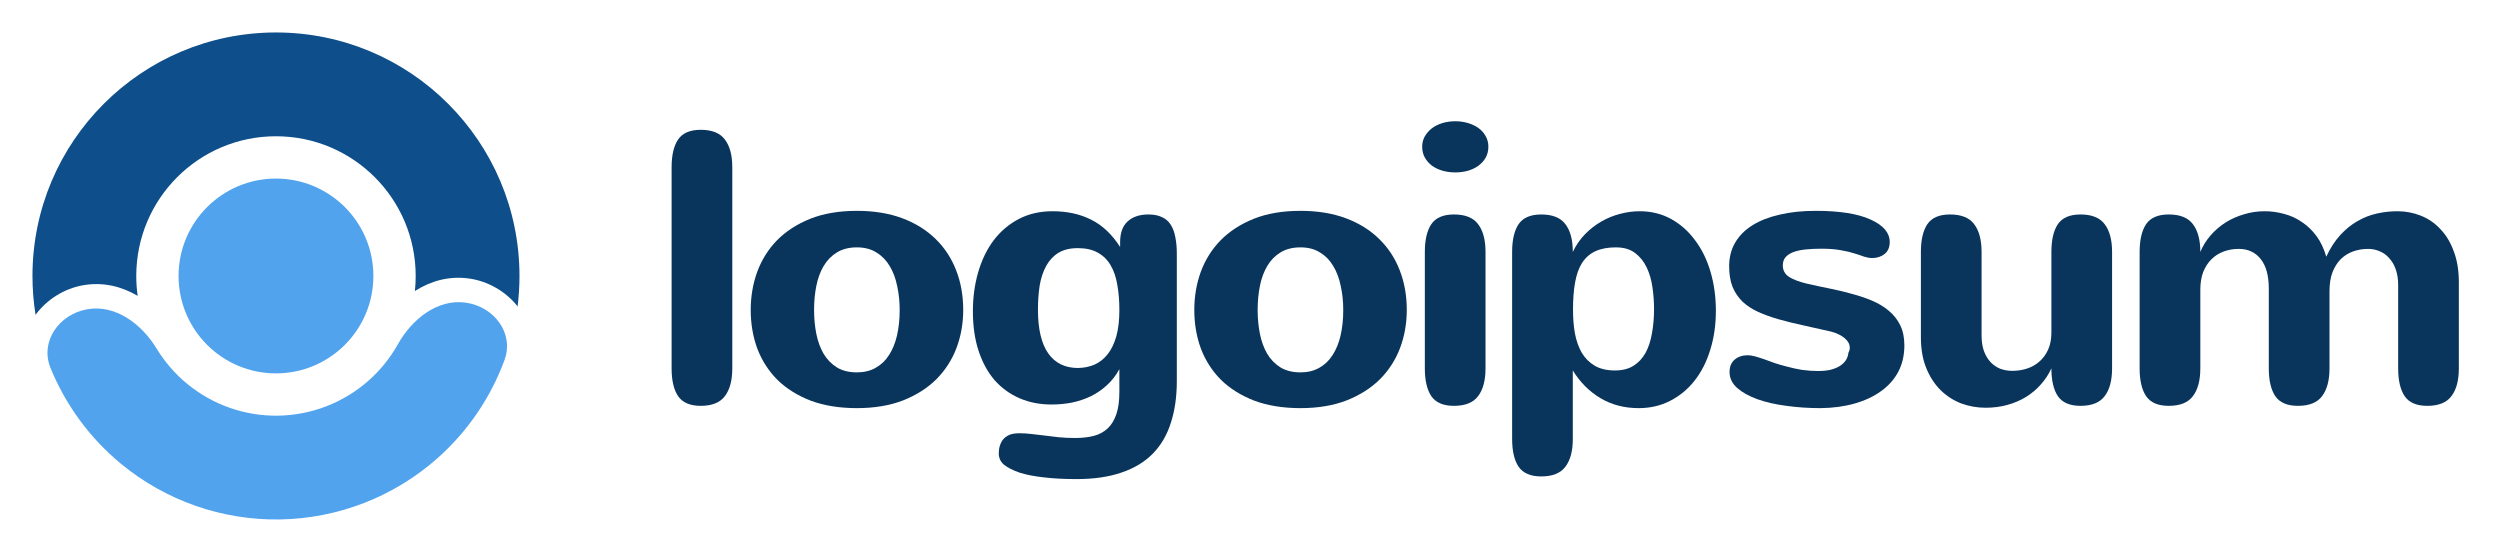
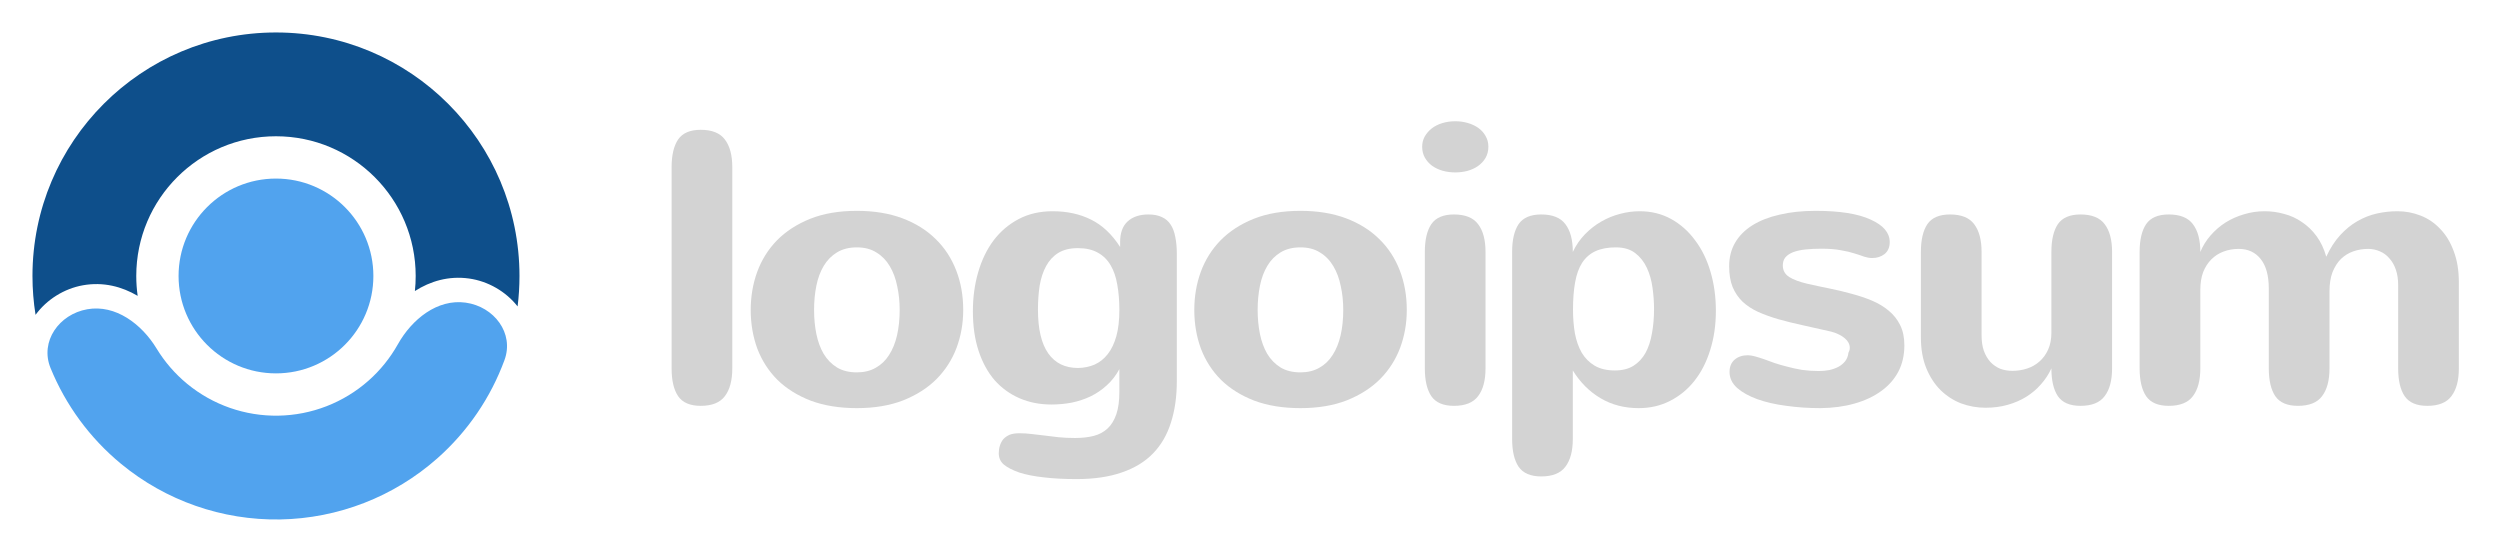
<svg xmlns="http://www.w3.org/2000/svg" id="logo-27" width="154" height="34" viewBox="0 0 154 34" fill="none">
-   <path d="M45.109 22.691C45.109 23.434 44.957 24.004 44.652 24.402C44.355 24.801 43.859 25 43.164 25C42.508 25 42.043 24.801 41.77 24.402C41.504 24.004 41.371 23.434 41.371 22.691V10.305C41.371 9.562 41.504 8.992 41.77 8.594C42.043 8.195 42.508 7.996 43.164 7.996C43.859 7.996 44.355 8.195 44.652 8.594C44.957 8.992 45.109 9.562 45.109 10.305V22.691Z" class="cneutral" fill="#09355D" />
-   <path d="M46.244 19.094C46.244 18.266 46.377 17.484 46.643 16.75C46.916 16.008 47.322 15.359 47.861 14.805C48.408 14.25 49.088 13.809 49.901 13.48C50.721 13.152 51.682 12.988 52.783 12.988C53.838 12.988 54.772 13.141 55.584 13.445C56.397 13.75 57.08 14.176 57.635 14.723C58.19 15.262 58.611 15.906 58.901 16.656C59.19 17.398 59.334 18.211 59.334 19.094C59.334 19.914 59.197 20.691 58.924 21.426C58.651 22.152 58.24 22.793 57.693 23.348C57.147 23.895 56.463 24.332 55.643 24.66C54.822 24.98 53.869 25.141 52.783 25.141C51.713 25.141 50.768 24.988 49.947 24.684C49.135 24.371 48.451 23.945 47.897 23.406C47.35 22.859 46.936 22.219 46.654 21.484C46.381 20.742 46.244 19.945 46.244 19.094ZM50.147 19.094C50.147 19.609 50.193 20.102 50.287 20.57C50.381 21.031 50.529 21.438 50.733 21.789C50.943 22.141 51.217 22.422 51.553 22.633C51.889 22.836 52.299 22.938 52.783 22.938C53.229 22.938 53.615 22.844 53.943 22.656C54.279 22.469 54.553 22.207 54.764 21.871C54.983 21.535 55.147 21.133 55.256 20.664C55.365 20.188 55.42 19.664 55.42 19.094C55.42 18.578 55.369 18.09 55.268 17.629C55.174 17.16 55.022 16.75 54.811 16.398C54.6 16.039 54.326 15.758 53.99 15.555C53.662 15.344 53.26 15.238 52.783 15.238C52.307 15.238 51.901 15.34 51.565 15.543C51.229 15.746 50.955 16.023 50.744 16.375C50.533 16.727 50.381 17.137 50.287 17.605C50.193 18.074 50.147 18.57 50.147 19.094Z" class="cneutral" fill="#09355D" />
-   <path d="M68.953 22.738C68.742 23.129 68.484 23.461 68.18 23.734C67.883 24.008 67.551 24.234 67.184 24.414C66.824 24.586 66.438 24.715 66.024 24.801C65.617 24.879 65.199 24.918 64.77 24.918C64.051 24.918 63.395 24.789 62.801 24.531C62.207 24.273 61.696 23.902 61.266 23.418C60.844 22.926 60.516 22.324 60.281 21.613C60.047 20.902 59.93 20.09 59.93 19.176C59.93 18.316 60.039 17.512 60.258 16.762C60.477 16.012 60.793 15.359 61.207 14.805C61.629 14.25 62.145 13.812 62.754 13.492C63.363 13.172 64.059 13.012 64.84 13.012C65.731 13.012 66.52 13.184 67.207 13.527C67.903 13.871 68.5 14.434 69 15.215V14.91C69 14.348 69.153 13.926 69.457 13.645C69.77 13.355 70.199 13.211 70.746 13.211C71.074 13.211 71.352 13.266 71.578 13.375C71.805 13.477 71.984 13.633 72.117 13.844C72.25 14.047 72.344 14.301 72.399 14.605C72.461 14.902 72.492 15.242 72.492 15.625V23.477C72.492 24.43 72.371 25.281 72.129 26.031C71.895 26.781 71.528 27.414 71.028 27.93C70.528 28.445 69.887 28.836 69.106 29.102C68.324 29.375 67.395 29.512 66.317 29.512C65.559 29.512 64.887 29.477 64.301 29.406C63.723 29.344 63.223 29.246 62.801 29.113C62.379 28.965 62.059 28.801 61.84 28.621C61.629 28.441 61.524 28.207 61.524 27.918C61.524 27.754 61.547 27.598 61.594 27.449C61.641 27.301 61.711 27.168 61.805 27.051C61.906 26.941 62.035 26.852 62.192 26.781C62.356 26.719 62.555 26.688 62.789 26.688C63.039 26.688 63.289 26.703 63.539 26.734C63.797 26.766 64.063 26.797 64.336 26.828C64.617 26.867 64.91 26.902 65.215 26.934C65.528 26.965 65.863 26.98 66.223 26.98C66.653 26.98 67.035 26.938 67.371 26.852C67.707 26.766 67.992 26.613 68.227 26.395C68.461 26.176 68.641 25.883 68.766 25.516C68.891 25.156 68.953 24.695 68.953 24.133V22.738ZM68.953 19.094C68.953 18.523 68.91 18.004 68.824 17.535C68.746 17.066 68.609 16.668 68.414 16.34C68.219 16.004 67.957 15.746 67.629 15.566C67.301 15.379 66.891 15.285 66.399 15.285C65.914 15.285 65.512 15.383 65.192 15.578C64.879 15.773 64.629 16.043 64.442 16.387C64.254 16.73 64.121 17.133 64.043 17.594C63.973 18.055 63.938 18.547 63.938 19.07C63.938 20.266 64.149 21.164 64.57 21.766C64.992 22.367 65.606 22.668 66.41 22.668C66.785 22.66 67.125 22.59 67.43 22.457C67.742 22.316 68.012 22.102 68.238 21.812C68.465 21.523 68.641 21.156 68.766 20.711C68.891 20.266 68.953 19.727 68.953 19.094Z" class="cneutral" fill="#09355D" />
-   <path d="M73.569 19.094C73.569 18.266 73.701 17.484 73.967 16.75C74.24 16.008 74.647 15.359 75.186 14.805C75.733 14.25 76.412 13.809 77.225 13.48C78.045 13.152 79.006 12.988 80.108 12.988C81.162 12.988 82.096 13.141 82.908 13.445C83.721 13.75 84.404 14.176 84.959 14.723C85.514 15.262 85.936 15.906 86.225 16.656C86.514 17.398 86.658 18.211 86.658 19.094C86.658 19.914 86.522 20.691 86.248 21.426C85.975 22.152 85.565 22.793 85.018 23.348C84.471 23.895 83.787 24.332 82.967 24.66C82.147 24.98 81.194 25.141 80.108 25.141C79.037 25.141 78.092 24.988 77.272 24.684C76.459 24.371 75.776 23.945 75.221 23.406C74.674 22.859 74.26 22.219 73.979 21.484C73.705 20.742 73.569 19.945 73.569 19.094ZM77.471 19.094C77.471 19.609 77.518 20.102 77.612 20.57C77.705 21.031 77.854 21.438 78.057 21.789C78.268 22.141 78.541 22.422 78.877 22.633C79.213 22.836 79.623 22.938 80.108 22.938C80.553 22.938 80.94 22.844 81.268 22.656C81.604 22.469 81.877 22.207 82.088 21.871C82.307 21.535 82.471 21.133 82.58 20.664C82.69 20.188 82.744 19.664 82.744 19.094C82.744 18.578 82.694 18.09 82.592 17.629C82.498 17.16 82.346 16.75 82.135 16.398C81.924 16.039 81.651 15.758 81.315 15.555C80.987 15.344 80.584 15.238 80.108 15.238C79.631 15.238 79.225 15.34 78.889 15.543C78.553 15.746 78.279 16.023 78.069 16.375C77.858 16.727 77.705 17.137 77.612 17.605C77.518 18.074 77.471 18.57 77.471 19.094Z" class="cneutral" fill="#09355D" />
-   <path d="M91.684 9.039C91.684 9.297 91.625 9.527 91.508 9.73C91.391 9.926 91.239 10.09 91.051 10.223C90.864 10.355 90.645 10.457 90.395 10.527C90.153 10.59 89.903 10.621 89.645 10.621C89.371 10.621 89.11 10.586 88.86 10.516C88.618 10.445 88.403 10.344 88.215 10.211C88.028 10.07 87.879 9.902 87.77 9.707C87.66 9.512 87.606 9.289 87.606 9.039C87.606 8.812 87.657 8.605 87.758 8.418C87.868 8.223 88.012 8.055 88.192 7.914C88.371 7.773 88.586 7.664 88.836 7.586C89.086 7.508 89.36 7.469 89.657 7.469C89.914 7.469 90.164 7.504 90.407 7.574C90.657 7.645 90.875 7.746 91.063 7.879C91.25 8.012 91.399 8.176 91.508 8.371C91.625 8.566 91.684 8.789 91.684 9.039ZM91.508 22.691C91.508 23.434 91.356 24.004 91.051 24.402C90.754 24.801 90.258 25 89.563 25C88.907 25 88.442 24.801 88.168 24.402C87.903 24.004 87.77 23.434 87.77 22.691V15.52C87.77 14.777 87.903 14.207 88.168 13.809C88.442 13.41 88.907 13.211 89.563 13.211C90.258 13.211 90.754 13.41 91.051 13.809C91.356 14.207 91.508 14.777 91.508 15.52V22.691Z" class="cneutral" fill="#09355D" />
-   <path d="M96.897 19.07C96.897 19.594 96.936 20.082 97.014 20.535C97.1 20.988 97.241 21.387 97.436 21.73C97.639 22.066 97.905 22.332 98.233 22.527C98.569 22.723 98.983 22.82 99.475 22.82C99.928 22.82 100.307 22.727 100.612 22.539C100.924 22.344 101.174 22.078 101.362 21.742C101.549 21.398 101.682 20.996 101.76 20.535C101.846 20.074 101.889 19.574 101.889 19.035C101.889 18.605 101.858 18.168 101.795 17.723C101.733 17.27 101.616 16.859 101.444 16.492C101.272 16.125 101.034 15.824 100.729 15.59C100.424 15.355 100.026 15.238 99.534 15.238C99.041 15.238 98.623 15.316 98.28 15.473C97.944 15.629 97.67 15.867 97.459 16.188C97.256 16.508 97.112 16.91 97.026 17.395C96.94 17.871 96.897 18.43 96.897 19.07ZM96.885 15.52C97.081 15.105 97.331 14.742 97.635 14.43C97.94 14.117 98.276 13.855 98.643 13.645C99.01 13.434 99.393 13.277 99.791 13.176C100.198 13.066 100.6 13.012 100.998 13.012C101.717 13.012 102.366 13.172 102.944 13.492C103.522 13.812 104.014 14.25 104.42 14.805C104.834 15.352 105.151 16 105.37 16.75C105.588 17.492 105.698 18.289 105.698 19.141C105.698 20.023 105.58 20.832 105.346 21.566C105.12 22.301 104.795 22.934 104.373 23.465C103.959 23.988 103.459 24.398 102.873 24.695C102.295 24.992 101.651 25.141 100.94 25.141C100.065 25.141 99.284 24.938 98.596 24.531C97.909 24.125 97.338 23.555 96.885 22.82V27.039C96.885 27.781 96.733 28.352 96.428 28.75C96.131 29.148 95.635 29.348 94.94 29.348C94.284 29.348 93.819 29.148 93.545 28.75C93.28 28.352 93.147 27.781 93.147 27.039V15.52C93.147 14.777 93.28 14.207 93.545 13.809C93.819 13.41 94.284 13.211 94.94 13.211C95.635 13.211 96.131 13.41 96.428 13.809C96.733 14.207 96.885 14.777 96.885 15.52Z" class="cneutral" fill="#09355D" />
-   <path d="M109.821 16.352C109.821 16.656 109.954 16.895 110.219 17.066C110.485 17.23 110.852 17.367 111.321 17.477C111.766 17.578 112.223 17.676 112.692 17.77C113.161 17.863 113.618 17.973 114.063 18.098C114.508 18.215 114.926 18.355 115.317 18.52C115.707 18.684 116.051 18.891 116.348 19.141C116.645 19.383 116.879 19.68 117.051 20.031C117.223 20.375 117.309 20.789 117.309 21.273C117.309 21.883 117.184 22.426 116.934 22.902C116.684 23.371 116.329 23.77 115.868 24.098C115.415 24.426 114.872 24.68 114.239 24.859C113.606 25.039 112.907 25.133 112.141 25.141C111.415 25.141 110.715 25.094 110.043 25C109.372 24.914 108.774 24.777 108.25 24.59C107.735 24.402 107.321 24.172 107.008 23.898C106.696 23.617 106.54 23.289 106.54 22.914C106.54 22.586 106.645 22.332 106.856 22.152C107.067 21.973 107.336 21.883 107.665 21.883C107.79 21.883 107.938 21.906 108.11 21.953C108.282 22 108.469 22.059 108.672 22.129C108.875 22.199 109.09 22.277 109.317 22.363C109.551 22.441 109.793 22.512 110.043 22.574C110.356 22.66 110.676 22.73 111.004 22.785C111.34 22.832 111.684 22.855 112.036 22.855C112.254 22.855 112.469 22.836 112.68 22.797C112.891 22.75 113.079 22.684 113.243 22.598C113.415 22.504 113.555 22.387 113.665 22.246C113.774 22.105 113.84 21.934 113.864 21.73C113.887 21.684 113.907 21.637 113.922 21.59C113.938 21.543 113.946 21.488 113.946 21.426C113.946 21.207 113.844 21.012 113.641 20.84C113.446 20.668 113.168 20.531 112.809 20.43C112.207 20.289 111.633 20.16 111.086 20.043C110.54 19.926 110.032 19.801 109.563 19.668C109.102 19.535 108.68 19.383 108.297 19.211C107.922 19.039 107.602 18.828 107.336 18.578C107.079 18.328 106.875 18.027 106.727 17.676C106.586 17.324 106.516 16.898 106.516 16.398C106.516 15.859 106.637 15.379 106.879 14.957C107.129 14.527 107.485 14.168 107.946 13.879C108.407 13.59 108.965 13.371 109.622 13.223C110.278 13.066 111.02 12.988 111.848 12.988C113.332 12.988 114.461 13.168 115.235 13.527C116.016 13.879 116.407 14.34 116.407 14.91C116.407 15.23 116.301 15.477 116.09 15.648C115.879 15.812 115.625 15.895 115.329 15.895C115.172 15.895 115.008 15.867 114.836 15.812C114.672 15.75 114.473 15.684 114.239 15.613C114.004 15.535 113.723 15.469 113.395 15.414C113.075 15.352 112.676 15.32 112.2 15.32C111.84 15.32 111.512 15.336 111.215 15.367C110.926 15.398 110.676 15.453 110.465 15.531C110.262 15.609 110.102 15.715 109.985 15.848C109.875 15.98 109.821 16.148 109.821 16.352Z" class="cneutral" fill="#09355D" />
-   <path d="M122.065 20.652C122.065 21.02 122.112 21.34 122.206 21.613C122.307 21.887 122.444 22.117 122.616 22.305C122.788 22.484 122.987 22.621 123.213 22.715C123.448 22.801 123.698 22.844 123.963 22.844C124.276 22.844 124.577 22.797 124.866 22.703C125.155 22.609 125.409 22.465 125.628 22.27C125.854 22.074 126.034 21.828 126.167 21.531C126.299 21.234 126.366 20.887 126.366 20.488V15.52C126.366 14.777 126.499 14.207 126.764 13.809C127.038 13.41 127.503 13.211 128.159 13.211C128.854 13.211 129.35 13.41 129.647 13.809C129.952 14.207 130.104 14.777 130.104 15.52V22.691C130.104 23.434 129.952 24.004 129.647 24.402C129.35 24.801 128.854 25 128.159 25C127.503 25 127.038 24.801 126.764 24.402C126.499 24.004 126.366 23.434 126.366 22.691C126.202 23.051 125.987 23.379 125.721 23.676C125.463 23.973 125.159 24.23 124.807 24.449C124.463 24.66 124.081 24.824 123.659 24.941C123.245 25.059 122.795 25.117 122.311 25.117C121.788 25.117 121.284 25.027 120.799 24.848C120.323 24.66 119.901 24.387 119.534 24.027C119.167 23.66 118.874 23.207 118.655 22.668C118.436 22.129 118.327 21.5 118.327 20.781V15.52C118.327 14.777 118.46 14.207 118.725 13.809C118.999 13.41 119.463 13.211 120.12 13.211C120.815 13.211 121.311 13.41 121.608 13.809C121.913 14.207 122.065 14.777 122.065 15.52V20.652Z" class="cneutral" fill="#09355D" />
-   <path d="M131.801 15.52C131.801 14.777 131.934 14.207 132.2 13.809C132.473 13.41 132.938 13.211 133.594 13.211C134.29 13.211 134.786 13.41 135.083 13.809C135.387 14.207 135.54 14.777 135.54 15.52C135.696 15.145 135.907 14.805 136.173 14.5C136.446 14.188 136.755 13.922 137.098 13.703C137.45 13.484 137.829 13.316 138.235 13.199C138.641 13.074 139.063 13.012 139.501 13.012C139.907 13.012 140.305 13.066 140.696 13.176C141.094 13.277 141.462 13.445 141.798 13.68C142.141 13.906 142.442 14.195 142.7 14.547C142.958 14.898 143.157 15.32 143.298 15.812C143.54 15.289 143.825 14.848 144.153 14.488C144.481 14.129 144.837 13.84 145.219 13.621C145.602 13.402 146.001 13.246 146.415 13.152C146.837 13.059 147.258 13.012 147.68 13.012C148.18 13.012 148.657 13.102 149.11 13.281C149.571 13.461 149.973 13.734 150.317 14.102C150.669 14.461 150.946 14.918 151.149 15.473C151.36 16.02 151.465 16.66 151.465 17.395V22.691C151.465 23.434 151.313 24.004 151.008 24.402C150.712 24.801 150.215 25 149.52 25C148.864 25 148.399 24.801 148.126 24.402C147.86 24.004 147.727 23.434 147.727 22.691V17.559C147.727 17.207 147.68 16.895 147.587 16.621C147.493 16.34 147.36 16.105 147.188 15.918C147.024 15.723 146.829 15.578 146.602 15.484C146.376 15.383 146.133 15.332 145.876 15.332C145.555 15.332 145.251 15.383 144.962 15.484C144.673 15.586 144.419 15.742 144.2 15.953C143.989 16.164 143.817 16.434 143.684 16.762C143.559 17.09 143.497 17.484 143.497 17.945V22.691C143.497 23.434 143.344 24.004 143.04 24.402C142.743 24.801 142.247 25 141.551 25C140.895 25 140.43 24.801 140.157 24.402C139.891 24.004 139.758 23.434 139.758 22.691V17.781C139.758 16.977 139.59 16.367 139.255 15.953C138.926 15.539 138.477 15.332 137.907 15.332C137.571 15.332 137.258 15.387 136.969 15.496C136.68 15.605 136.43 15.766 136.219 15.977C136.008 16.188 135.84 16.449 135.715 16.762C135.598 17.074 135.54 17.434 135.54 17.84V22.691C135.54 23.434 135.387 24.004 135.083 24.402C134.786 24.801 134.29 25 133.594 25C132.938 25 132.473 24.801 132.2 24.402C131.934 24.004 131.801 23.434 131.801 22.691V15.52Z" class="cneutral" fill="#09355D" />
+   <path d="M45.109 22.691C45.109 23.434 44.957 24.004 44.652 24.402C44.355 24.801 43.859 25 43.164 25C42.508 25 42.043 24.801 41.77 24.402C41.504 24.004 41.371 23.434 41.371 22.691V10.305C41.371 9.562 41.504 8.992 41.77 8.594C42.043 8.195 42.508 7.996 43.164 7.996C43.859 7.996 44.355 8.195 44.652 8.594C44.957 8.992 45.109 9.562 45.109 10.305V22.691Z" class="cneutral" fill="#D3D3D3" />
+   <path d="M46.244 19.094C46.244 18.266 46.377 17.484 46.643 16.75C46.916 16.008 47.322 15.359 47.861 14.805C48.408 14.25 49.088 13.809 49.901 13.48C50.721 13.152 51.682 12.988 52.783 12.988C53.838 12.988 54.772 13.141 55.584 13.445C56.397 13.75 57.08 14.176 57.635 14.723C58.19 15.262 58.611 15.906 58.901 16.656C59.19 17.398 59.334 18.211 59.334 19.094C59.334 19.914 59.197 20.691 58.924 21.426C58.651 22.152 58.24 22.793 57.693 23.348C57.147 23.895 56.463 24.332 55.643 24.66C54.822 24.98 53.869 25.141 52.783 25.141C51.713 25.141 50.768 24.988 49.947 24.684C49.135 24.371 48.451 23.945 47.897 23.406C47.35 22.859 46.936 22.219 46.654 21.484C46.381 20.742 46.244 19.945 46.244 19.094ZM50.147 19.094C50.147 19.609 50.193 20.102 50.287 20.57C50.381 21.031 50.529 21.438 50.733 21.789C50.943 22.141 51.217 22.422 51.553 22.633C51.889 22.836 52.299 22.938 52.783 22.938C53.229 22.938 53.615 22.844 53.943 22.656C54.279 22.469 54.553 22.207 54.764 21.871C54.983 21.535 55.147 21.133 55.256 20.664C55.365 20.188 55.42 19.664 55.42 19.094C55.42 18.578 55.369 18.09 55.268 17.629C55.174 17.16 55.022 16.75 54.811 16.398C54.6 16.039 54.326 15.758 53.99 15.555C53.662 15.344 53.26 15.238 52.783 15.238C52.307 15.238 51.901 15.34 51.565 15.543C51.229 15.746 50.955 16.023 50.744 16.375C50.533 16.727 50.381 17.137 50.287 17.605C50.193 18.074 50.147 18.57 50.147 19.094Z" class="cneutral" fill="#D3D3D3" />
+   <path d="M68.953 22.738C68.742 23.129 68.484 23.461 68.18 23.734C67.883 24.008 67.551 24.234 67.184 24.414C66.824 24.586 66.438 24.715 66.024 24.801C65.617 24.879 65.199 24.918 64.77 24.918C64.051 24.918 63.395 24.789 62.801 24.531C62.207 24.273 61.696 23.902 61.266 23.418C60.844 22.926 60.516 22.324 60.281 21.613C60.047 20.902 59.93 20.09 59.93 19.176C59.93 18.316 60.039 17.512 60.258 16.762C60.477 16.012 60.793 15.359 61.207 14.805C61.629 14.25 62.145 13.812 62.754 13.492C63.363 13.172 64.059 13.012 64.84 13.012C65.731 13.012 66.52 13.184 67.207 13.527C67.903 13.871 68.5 14.434 69 15.215V14.91C69 14.348 69.153 13.926 69.457 13.645C69.77 13.355 70.199 13.211 70.746 13.211C71.074 13.211 71.352 13.266 71.578 13.375C71.805 13.477 71.984 13.633 72.117 13.844C72.25 14.047 72.344 14.301 72.399 14.605C72.461 14.902 72.492 15.242 72.492 15.625V23.477C72.492 24.43 72.371 25.281 72.129 26.031C71.895 26.781 71.528 27.414 71.028 27.93C70.528 28.445 69.887 28.836 69.106 29.102C68.324 29.375 67.395 29.512 66.317 29.512C65.559 29.512 64.887 29.477 64.301 29.406C63.723 29.344 63.223 29.246 62.801 29.113C62.379 28.965 62.059 28.801 61.84 28.621C61.629 28.441 61.524 28.207 61.524 27.918C61.524 27.754 61.547 27.598 61.594 27.449C61.641 27.301 61.711 27.168 61.805 27.051C61.906 26.941 62.035 26.852 62.192 26.781C62.356 26.719 62.555 26.688 62.789 26.688C63.039 26.688 63.289 26.703 63.539 26.734C63.797 26.766 64.063 26.797 64.336 26.828C64.617 26.867 64.91 26.902 65.215 26.934C65.528 26.965 65.863 26.98 66.223 26.98C66.653 26.98 67.035 26.938 67.371 26.852C67.707 26.766 67.992 26.613 68.227 26.395C68.461 26.176 68.641 25.883 68.766 25.516C68.891 25.156 68.953 24.695 68.953 24.133V22.738ZM68.953 19.094C68.953 18.523 68.91 18.004 68.824 17.535C68.746 17.066 68.609 16.668 68.414 16.34C68.219 16.004 67.957 15.746 67.629 15.566C67.301 15.379 66.891 15.285 66.399 15.285C65.914 15.285 65.512 15.383 65.192 15.578C64.879 15.773 64.629 16.043 64.442 16.387C64.254 16.73 64.121 17.133 64.043 17.594C63.973 18.055 63.938 18.547 63.938 19.07C63.938 20.266 64.149 21.164 64.57 21.766C64.992 22.367 65.606 22.668 66.41 22.668C66.785 22.66 67.125 22.59 67.43 22.457C67.742 22.316 68.012 22.102 68.238 21.812C68.465 21.523 68.641 21.156 68.766 20.711C68.891 20.266 68.953 19.727 68.953 19.094Z" class="cneutral" fill="#D3D3D3" />
+   <path d="M73.569 19.094C73.569 18.266 73.701 17.484 73.967 16.75C74.24 16.008 74.647 15.359 75.186 14.805C75.733 14.25 76.412 13.809 77.225 13.48C78.045 13.152 79.006 12.988 80.108 12.988C81.162 12.988 82.096 13.141 82.908 13.445C83.721 13.75 84.404 14.176 84.959 14.723C85.514 15.262 85.936 15.906 86.225 16.656C86.514 17.398 86.658 18.211 86.658 19.094C86.658 19.914 86.522 20.691 86.248 21.426C85.975 22.152 85.565 22.793 85.018 23.348C84.471 23.895 83.787 24.332 82.967 24.66C82.147 24.98 81.194 25.141 80.108 25.141C79.037 25.141 78.092 24.988 77.272 24.684C76.459 24.371 75.776 23.945 75.221 23.406C74.674 22.859 74.26 22.219 73.979 21.484C73.705 20.742 73.569 19.945 73.569 19.094ZM77.471 19.094C77.471 19.609 77.518 20.102 77.612 20.57C77.705 21.031 77.854 21.438 78.057 21.789C78.268 22.141 78.541 22.422 78.877 22.633C79.213 22.836 79.623 22.938 80.108 22.938C80.553 22.938 80.94 22.844 81.268 22.656C81.604 22.469 81.877 22.207 82.088 21.871C82.307 21.535 82.471 21.133 82.58 20.664C82.69 20.188 82.744 19.664 82.744 19.094C82.744 18.578 82.694 18.09 82.592 17.629C82.498 17.16 82.346 16.75 82.135 16.398C81.924 16.039 81.651 15.758 81.315 15.555C80.987 15.344 80.584 15.238 80.108 15.238C79.631 15.238 79.225 15.34 78.889 15.543C78.553 15.746 78.279 16.023 78.069 16.375C77.858 16.727 77.705 17.137 77.612 17.605C77.518 18.074 77.471 18.57 77.471 19.094Z" class="cneutral" fill="#D3D3D3" />
+   <path d="M91.684 9.039C91.684 9.297 91.625 9.527 91.508 9.73C91.391 9.926 91.239 10.09 91.051 10.223C90.864 10.355 90.645 10.457 90.395 10.527C90.153 10.59 89.903 10.621 89.645 10.621C89.371 10.621 89.11 10.586 88.86 10.516C88.618 10.445 88.403 10.344 88.215 10.211C88.028 10.07 87.879 9.902 87.77 9.707C87.66 9.512 87.606 9.289 87.606 9.039C87.606 8.812 87.657 8.605 87.758 8.418C87.868 8.223 88.012 8.055 88.192 7.914C88.371 7.773 88.586 7.664 88.836 7.586C89.086 7.508 89.36 7.469 89.657 7.469C89.914 7.469 90.164 7.504 90.407 7.574C90.657 7.645 90.875 7.746 91.063 7.879C91.25 8.012 91.399 8.176 91.508 8.371C91.625 8.566 91.684 8.789 91.684 9.039ZM91.508 22.691C91.508 23.434 91.356 24.004 91.051 24.402C90.754 24.801 90.258 25 89.563 25C88.907 25 88.442 24.801 88.168 24.402C87.903 24.004 87.77 23.434 87.77 22.691V15.52C87.77 14.777 87.903 14.207 88.168 13.809C88.442 13.41 88.907 13.211 89.563 13.211C90.258 13.211 90.754 13.41 91.051 13.809C91.356 14.207 91.508 14.777 91.508 15.52V22.691Z" class="cneutral" fill="#D3D3D3" />
+   <path d="M96.897 19.07C96.897 19.594 96.936 20.082 97.014 20.535C97.1 20.988 97.241 21.387 97.436 21.73C97.639 22.066 97.905 22.332 98.233 22.527C98.569 22.723 98.983 22.82 99.475 22.82C99.928 22.82 100.307 22.727 100.612 22.539C100.924 22.344 101.174 22.078 101.362 21.742C101.549 21.398 101.682 20.996 101.76 20.535C101.846 20.074 101.889 19.574 101.889 19.035C101.889 18.605 101.858 18.168 101.795 17.723C101.733 17.27 101.616 16.859 101.444 16.492C101.272 16.125 101.034 15.824 100.729 15.59C100.424 15.355 100.026 15.238 99.534 15.238C99.041 15.238 98.623 15.316 98.28 15.473C97.944 15.629 97.67 15.867 97.459 16.188C97.256 16.508 97.112 16.91 97.026 17.395C96.94 17.871 96.897 18.43 96.897 19.07ZM96.885 15.52C97.081 15.105 97.331 14.742 97.635 14.43C97.94 14.117 98.276 13.855 98.643 13.645C99.01 13.434 99.393 13.277 99.791 13.176C100.198 13.066 100.6 13.012 100.998 13.012C101.717 13.012 102.366 13.172 102.944 13.492C103.522 13.812 104.014 14.25 104.42 14.805C104.834 15.352 105.151 16 105.37 16.75C105.588 17.492 105.698 18.289 105.698 19.141C105.698 20.023 105.58 20.832 105.346 21.566C105.12 22.301 104.795 22.934 104.373 23.465C103.959 23.988 103.459 24.398 102.873 24.695C102.295 24.992 101.651 25.141 100.94 25.141C100.065 25.141 99.284 24.938 98.596 24.531C97.909 24.125 97.338 23.555 96.885 22.82V27.039C96.885 27.781 96.733 28.352 96.428 28.75C96.131 29.148 95.635 29.348 94.94 29.348C94.284 29.348 93.819 29.148 93.545 28.75C93.28 28.352 93.147 27.781 93.147 27.039V15.52C93.147 14.777 93.28 14.207 93.545 13.809C93.819 13.41 94.284 13.211 94.94 13.211C95.635 13.211 96.131 13.41 96.428 13.809C96.733 14.207 96.885 14.777 96.885 15.52Z" class="cneutral" fill="#D3D3D3" />
+   <path d="M109.821 16.352C109.821 16.656 109.954 16.895 110.219 17.066C110.485 17.23 110.852 17.367 111.321 17.477C111.766 17.578 112.223 17.676 112.692 17.77C113.161 17.863 113.618 17.973 114.063 18.098C114.508 18.215 114.926 18.355 115.317 18.52C115.707 18.684 116.051 18.891 116.348 19.141C116.645 19.383 116.879 19.68 117.051 20.031C117.223 20.375 117.309 20.789 117.309 21.273C117.309 21.883 117.184 22.426 116.934 22.902C116.684 23.371 116.329 23.77 115.868 24.098C115.415 24.426 114.872 24.68 114.239 24.859C113.606 25.039 112.907 25.133 112.141 25.141C111.415 25.141 110.715 25.094 110.043 25C109.372 24.914 108.774 24.777 108.25 24.59C107.735 24.402 107.321 24.172 107.008 23.898C106.696 23.617 106.54 23.289 106.54 22.914C106.54 22.586 106.645 22.332 106.856 22.152C107.067 21.973 107.336 21.883 107.665 21.883C107.79 21.883 107.938 21.906 108.11 21.953C108.282 22 108.469 22.059 108.672 22.129C108.875 22.199 109.09 22.277 109.317 22.363C109.551 22.441 109.793 22.512 110.043 22.574C110.356 22.66 110.676 22.73 111.004 22.785C111.34 22.832 111.684 22.855 112.036 22.855C112.254 22.855 112.469 22.836 112.68 22.797C112.891 22.75 113.079 22.684 113.243 22.598C113.415 22.504 113.555 22.387 113.665 22.246C113.774 22.105 113.84 21.934 113.864 21.73C113.887 21.684 113.907 21.637 113.922 21.59C113.938 21.543 113.946 21.488 113.946 21.426C113.946 21.207 113.844 21.012 113.641 20.84C113.446 20.668 113.168 20.531 112.809 20.43C112.207 20.289 111.633 20.16 111.086 20.043C110.54 19.926 110.032 19.801 109.563 19.668C109.102 19.535 108.68 19.383 108.297 19.211C107.922 19.039 107.602 18.828 107.336 18.578C107.079 18.328 106.875 18.027 106.727 17.676C106.586 17.324 106.516 16.898 106.516 16.398C106.516 15.859 106.637 15.379 106.879 14.957C107.129 14.527 107.485 14.168 107.946 13.879C108.407 13.59 108.965 13.371 109.622 13.223C110.278 13.066 111.02 12.988 111.848 12.988C113.332 12.988 114.461 13.168 115.235 13.527C116.016 13.879 116.407 14.34 116.407 14.91C116.407 15.23 116.301 15.477 116.09 15.648C115.879 15.812 115.625 15.895 115.329 15.895C115.172 15.895 115.008 15.867 114.836 15.812C114.672 15.75 114.473 15.684 114.239 15.613C114.004 15.535 113.723 15.469 113.395 15.414C113.075 15.352 112.676 15.32 112.2 15.32C111.84 15.32 111.512 15.336 111.215 15.367C110.926 15.398 110.676 15.453 110.465 15.531C110.262 15.609 110.102 15.715 109.985 15.848C109.875 15.98 109.821 16.148 109.821 16.352Z" class="cneutral" fill="#D3D3D3" />
+   <path d="M122.065 20.652C122.065 21.02 122.112 21.34 122.206 21.613C122.307 21.887 122.444 22.117 122.616 22.305C122.788 22.484 122.987 22.621 123.213 22.715C123.448 22.801 123.698 22.844 123.963 22.844C124.276 22.844 124.577 22.797 124.866 22.703C125.155 22.609 125.409 22.465 125.628 22.27C125.854 22.074 126.034 21.828 126.167 21.531C126.299 21.234 126.366 20.887 126.366 20.488V15.52C126.366 14.777 126.499 14.207 126.764 13.809C127.038 13.41 127.503 13.211 128.159 13.211C128.854 13.211 129.35 13.41 129.647 13.809C129.952 14.207 130.104 14.777 130.104 15.52V22.691C130.104 23.434 129.952 24.004 129.647 24.402C129.35 24.801 128.854 25 128.159 25C127.503 25 127.038 24.801 126.764 24.402C126.499 24.004 126.366 23.434 126.366 22.691C126.202 23.051 125.987 23.379 125.721 23.676C125.463 23.973 125.159 24.23 124.807 24.449C124.463 24.66 124.081 24.824 123.659 24.941C123.245 25.059 122.795 25.117 122.311 25.117C121.788 25.117 121.284 25.027 120.799 24.848C120.323 24.66 119.901 24.387 119.534 24.027C119.167 23.66 118.874 23.207 118.655 22.668C118.436 22.129 118.327 21.5 118.327 20.781V15.52C118.327 14.777 118.46 14.207 118.725 13.809C118.999 13.41 119.463 13.211 120.12 13.211C120.815 13.211 121.311 13.41 121.608 13.809C121.913 14.207 122.065 14.777 122.065 15.52V20.652Z" class="cneutral" fill="#D3D3D3" />
+   <path d="M131.801 15.52C131.801 14.777 131.934 14.207 132.2 13.809C132.473 13.41 132.938 13.211 133.594 13.211C134.29 13.211 134.786 13.41 135.083 13.809C135.387 14.207 135.54 14.777 135.54 15.52C135.696 15.145 135.907 14.805 136.173 14.5C136.446 14.188 136.755 13.922 137.098 13.703C137.45 13.484 137.829 13.316 138.235 13.199C138.641 13.074 139.063 13.012 139.501 13.012C139.907 13.012 140.305 13.066 140.696 13.176C141.094 13.277 141.462 13.445 141.798 13.68C142.141 13.906 142.442 14.195 142.7 14.547C142.958 14.898 143.157 15.32 143.298 15.812C143.54 15.289 143.825 14.848 144.153 14.488C144.481 14.129 144.837 13.84 145.219 13.621C145.602 13.402 146.001 13.246 146.415 13.152C146.837 13.059 147.258 13.012 147.68 13.012C148.18 13.012 148.657 13.102 149.11 13.281C149.571 13.461 149.973 13.734 150.317 14.102C150.669 14.461 150.946 14.918 151.149 15.473C151.36 16.02 151.465 16.66 151.465 17.395V22.691C151.465 23.434 151.313 24.004 151.008 24.402C150.712 24.801 150.215 25 149.52 25C148.864 25 148.399 24.801 148.126 24.402C147.86 24.004 147.727 23.434 147.727 22.691V17.559C147.727 17.207 147.68 16.895 147.587 16.621C147.493 16.34 147.36 16.105 147.188 15.918C147.024 15.723 146.829 15.578 146.602 15.484C146.376 15.383 146.133 15.332 145.876 15.332C145.555 15.332 145.251 15.383 144.962 15.484C144.673 15.586 144.419 15.742 144.2 15.953C143.989 16.164 143.817 16.434 143.684 16.762C143.559 17.09 143.497 17.484 143.497 17.945V22.691C143.497 23.434 143.344 24.004 143.04 24.402C142.743 24.801 142.247 25 141.551 25C140.895 25 140.43 24.801 140.157 24.402C139.891 24.004 139.758 23.434 139.758 22.691V17.781C139.758 16.977 139.59 16.367 139.255 15.953C138.926 15.539 138.477 15.332 137.907 15.332C137.571 15.332 137.258 15.387 136.969 15.496C136.68 15.605 136.43 15.766 136.219 15.977C136.008 16.188 135.84 16.449 135.715 16.762C135.598 17.074 135.54 17.434 135.54 17.84V22.691C135.54 23.434 135.387 24.004 135.083 24.402C134.786 24.801 134.29 25 133.594 25C132.938 25 132.473 24.801 132.2 24.402C131.934 24.004 131.801 23.434 131.801 22.691V15.52Z" class="cneutral" fill="#D3D3D3" />
  <path d="M17 23C13.686 23 11 20.314 11 17C11 13.686 13.686 11 17 11C20.314 11 23 13.686 23 17C23 20.314 20.314 23 17 23Z" class="ccustom" fill="#51A3EE" />
  <path d="M5.376 19.05C3.637 19.356 2.446 21.036 3.113 22.67C4.045 24.952 5.532 26.986 7.459 28.574C10.215 30.846 13.691 32.06 17.262 31.998C20.833 31.935 24.264 30.601 26.939 28.234C28.81 26.579 30.225 24.495 31.076 22.182C31.686 20.525 30.437 18.888 28.688 18.643C26.94 18.397 25.37 19.67 24.507 21.21C24.038 22.044 23.431 22.802 22.703 23.446C21.168 24.804 19.199 25.569 17.15 25.605C15.101 25.641 13.107 24.944 11.526 23.641C10.776 23.023 10.142 22.287 9.645 21.469C8.728 19.96 7.115 18.743 5.376 19.05Z" class="ccustom" fill="#51A3EE" />
  <path d="M31.884 18.875C31.961 18.26 32 17.635 32 17C32 8.716 25.284 2 17 2C8.716 2 2 8.716 2 17C2 17.815 2.065 18.614 2.19 19.394C2.879 18.451 3.954 17.777 5.116 17.572C6.372 17.351 7.515 17.656 8.48 18.225C8.423 17.825 8.394 17.416 8.394 17C8.394 12.247 12.247 8.394 17 8.394C21.753 8.394 25.606 12.247 25.606 17C25.606 17.313 25.59 17.623 25.557 17.928C26.502 17.324 27.633 16.98 28.897 17.157C30.065 17.321 31.163 17.956 31.884 18.875Z" class="ccompli1" fill="#0E4F8B" />
</svg>
